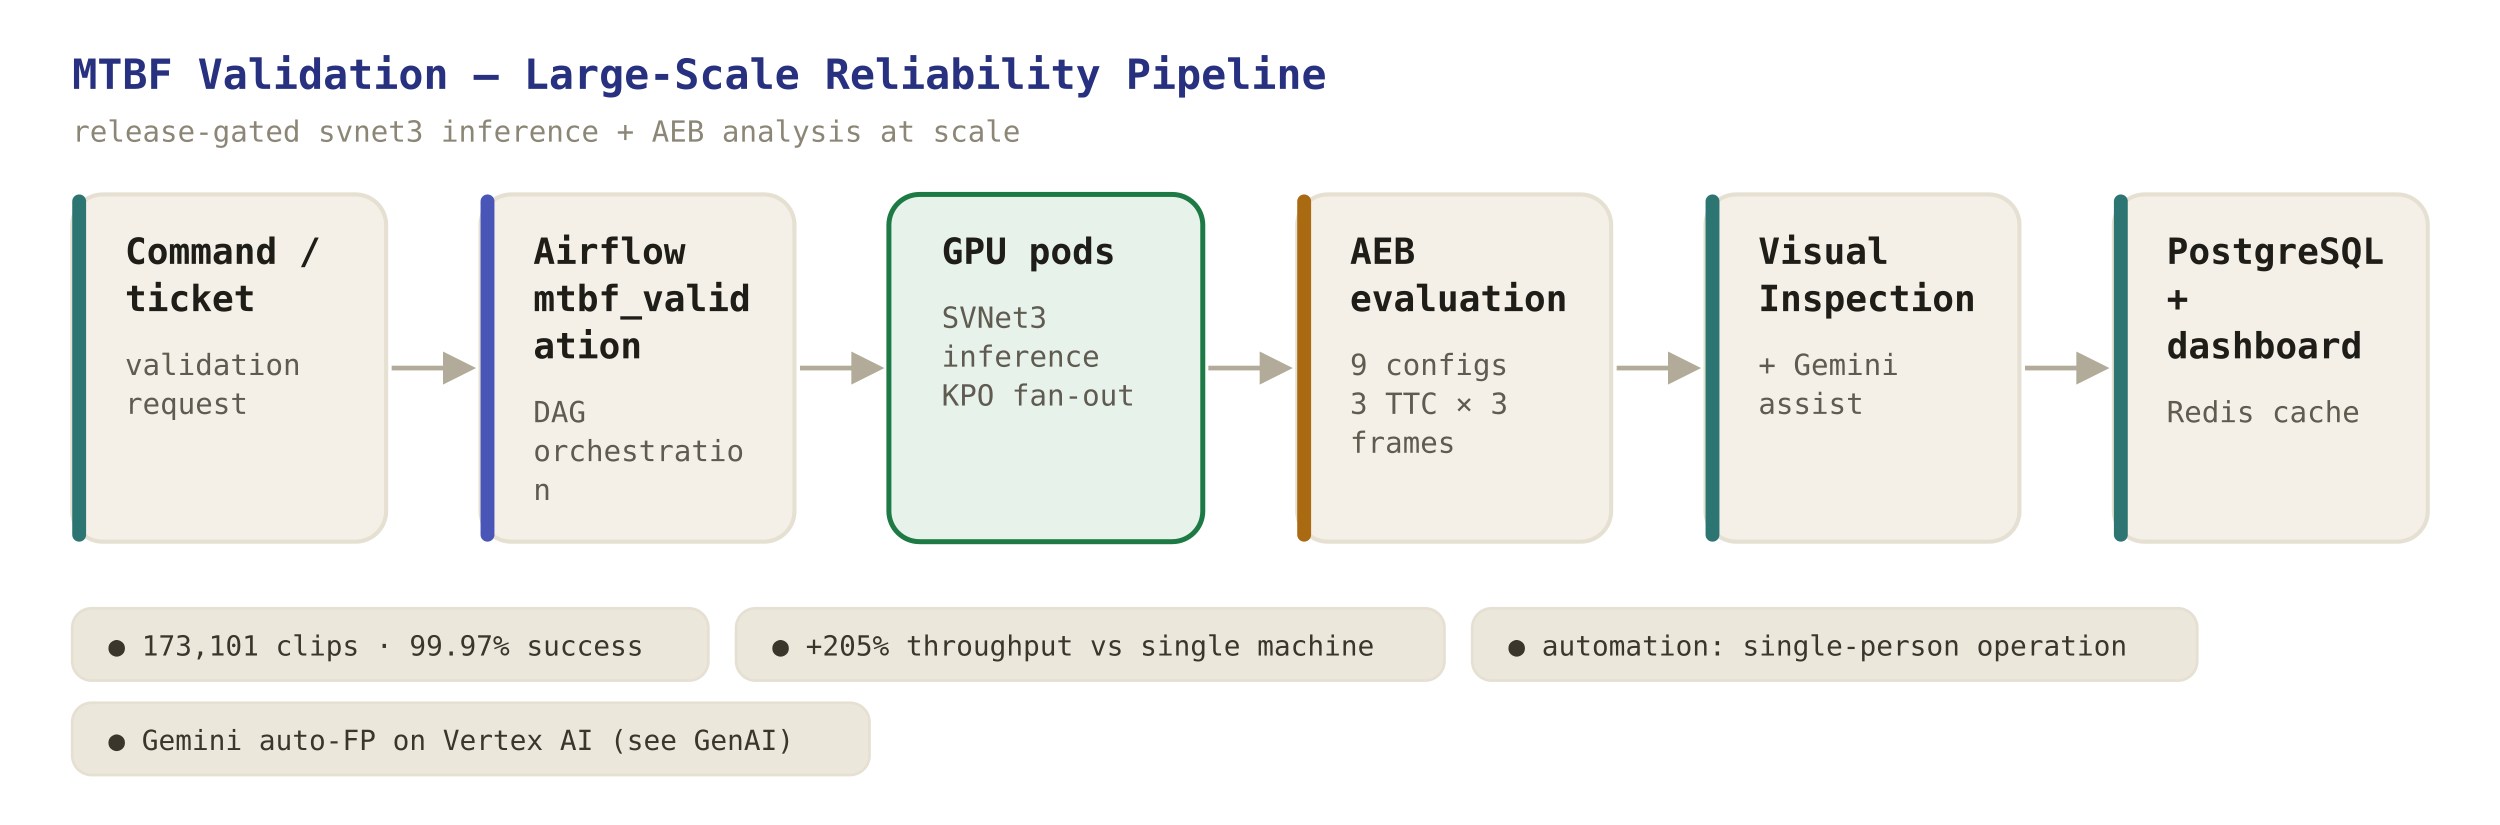
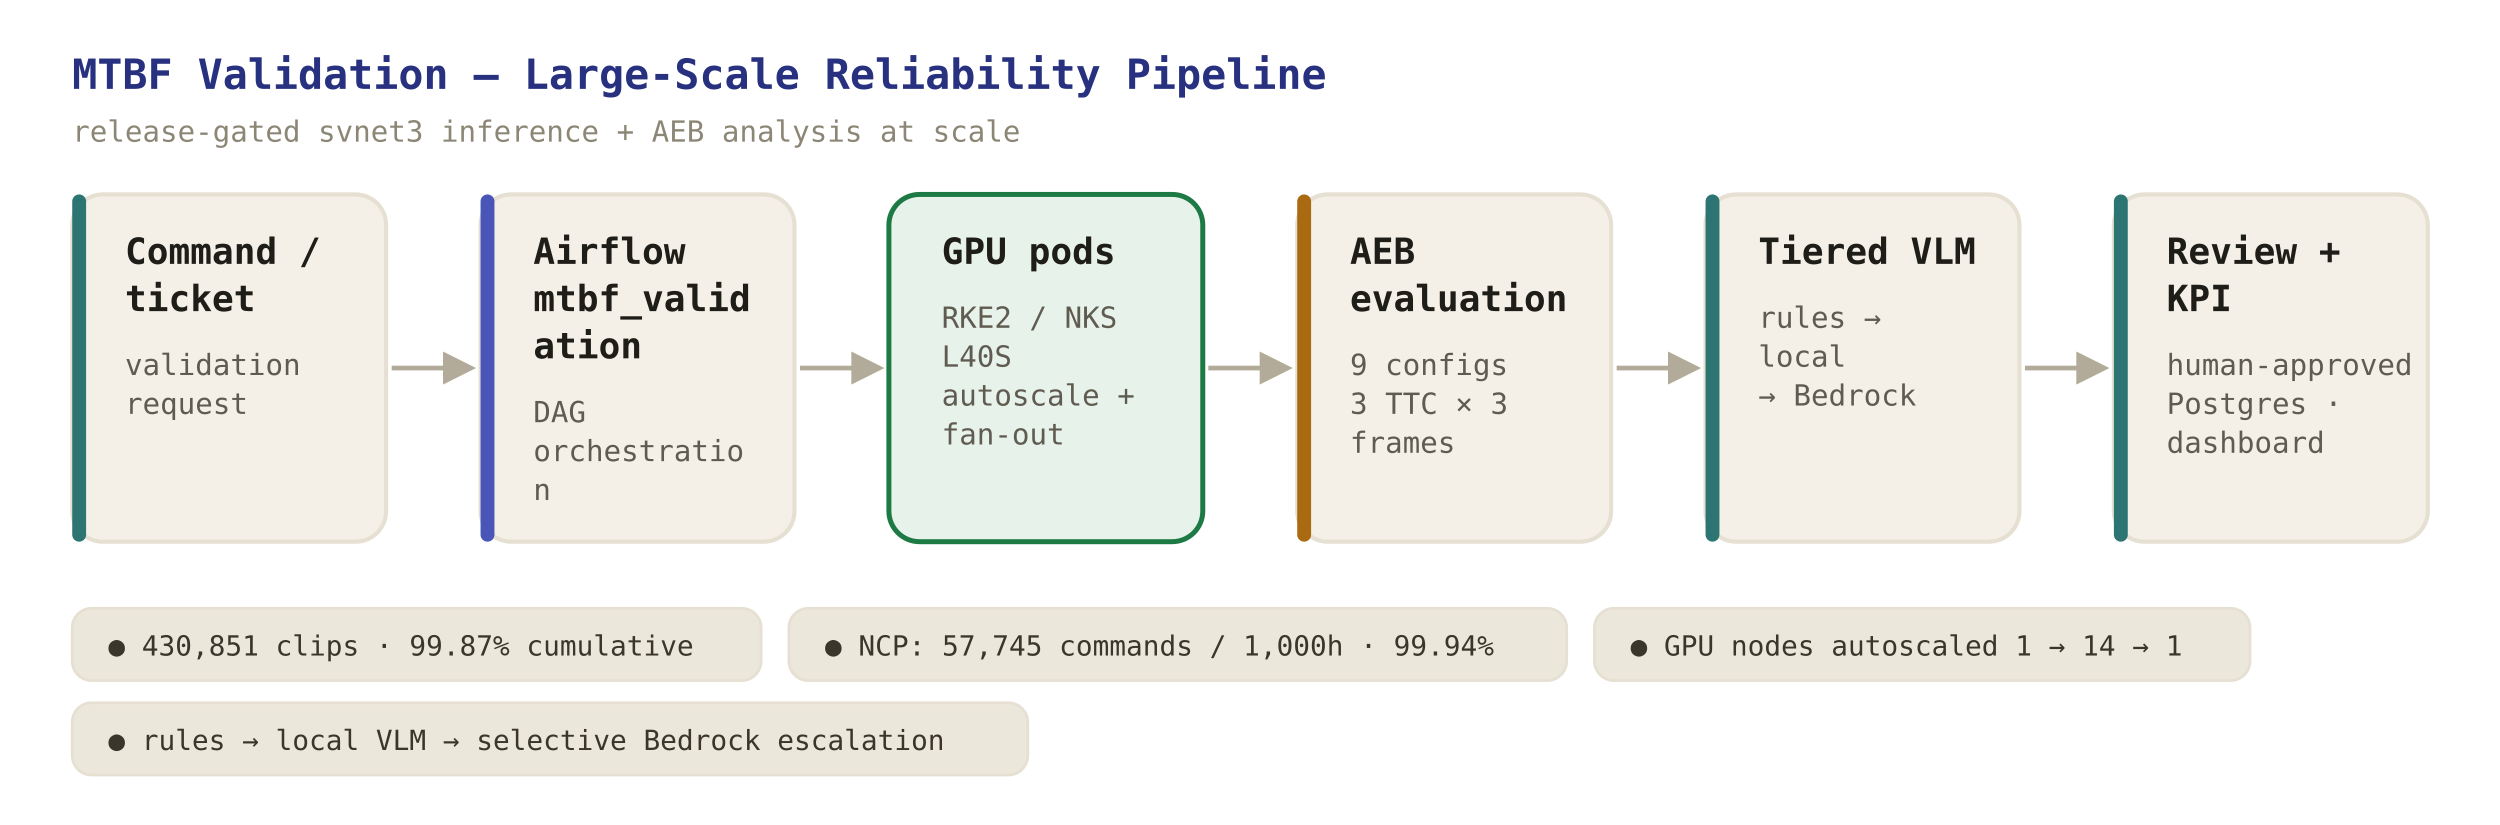
<svg xmlns="http://www.w3.org/2000/svg" viewBox="0 0 900 297" font-family="'IBM Plex Mono',ui-monospace,Menlo,monospace" role="img" aria-label="MTBF Validation — Large-Scale Reliability Pipeline">
  <defs>
    <marker id="ah" viewBox="0 0 10 10" refX="8" refY="5" markerWidth="7" markerHeight="7" orient="auto-start-reverse">
      <path d="M0 0L10 5L0 10z" fill="#b3ab99" />
    </marker>
  </defs>
  <rect width="900" height="297" fill="#ffffff" />
  <text x="26" y="32" fill="#27317f" font-size="15" font-weight="700">MTBF Validation — Large-Scale Reliability Pipeline</text>
  <text x="26" y="51" fill="#8b8675" font-size="10.5">release-gated svnet3 inference + AEB analysis at scale</text>
  <rect x="26" y="70" width="113" height="125" rx="11" fill="#f4f0e7" stroke="#e6e0d3" stroke-width="1.5" />
  <rect x="26" y="70" width="5" height="125" rx="2.5" fill="#2c7572" />
  <text x="45" y="95" fill="#1f1d18" font-size="13" font-weight="700">Command /</text>
  <text x="45" y="112" fill="#1f1d18" font-size="13" font-weight="700">ticket</text>
  <text x="45" y="135" fill="#5f5b50" font-size="10.5">validation</text>
  <text x="45" y="149" fill="#5f5b50" font-size="10.5">request</text>
  <path d="M141 132.5 H169" stroke="#b3ab99" stroke-width="1.7" fill="none" marker-end="url(#ah)" />
  <rect x="173" y="70" width="113" height="125" rx="11" fill="#f4f0e7" stroke="#e6e0d3" stroke-width="1.5" />
  <rect x="173" y="70" width="5" height="125" rx="2.5" fill="#4a55b8" />
  <text x="192" y="95" fill="#1f1d18" font-size="13" font-weight="700">Airflow</text>
  <text x="192" y="112" fill="#1f1d18" font-size="13" font-weight="700">mtbf_valid</text>
  <text x="192" y="129" fill="#1f1d18" font-size="13" font-weight="700">ation</text>
  <text x="192" y="152" fill="#5f5b50" font-size="10.5">DAG</text>
  <text x="192" y="166" fill="#5f5b50" font-size="10.5">orchestratio</text>
  <text x="192" y="180" fill="#5f5b50" font-size="10.5">n</text>
  <path d="M288 132.5 H316" stroke="#b3ab99" stroke-width="1.7" fill="none" marker-end="url(#ah)" />
  <rect x="320" y="70" width="113" height="125" rx="11" fill="#e7f2eb" stroke="#1d7a44" stroke-width="1.8" />
  <text x="339" y="95" fill="#1f1d18" font-size="13" font-weight="700">GPU pods</text>
-   <text x="339" y="118" fill="#5f5b50" font-size="10.5">SVNet3</text>
-   <text x="339" y="132" fill="#5f5b50" font-size="10.5">inference</text>
-   <text x="339" y="146" fill="#5f5b50" font-size="10.5">KPO fan-out</text>
+   <text x="339" y="118" fill="#5f5b50" font-size="10.5">RKE2 / NKS</text>
+   <text x="339" y="132" fill="#5f5b50" font-size="10.5">L40S</text>
+   <text x="339" y="146" fill="#5f5b50" font-size="10.5">autoscale +</text>
+   <text x="339" y="160" fill="#5f5b50" font-size="10.5">fan-out</text>
  <path d="M435 132.5 H463" stroke="#b3ab99" stroke-width="1.7" fill="none" marker-end="url(#ah)" />
  <rect x="467" y="70" width="113" height="125" rx="11" fill="#f4f0e7" stroke="#e6e0d3" stroke-width="1.5" />
  <rect x="467" y="70" width="5" height="125" rx="2.5" fill="#a96a12" />
  <text x="486" y="95" fill="#1f1d18" font-size="13" font-weight="700">AEB</text>
  <text x="486" y="112" fill="#1f1d18" font-size="13" font-weight="700">evaluation</text>
  <text x="486" y="135" fill="#5f5b50" font-size="10.5">9 configs</text>
  <text x="486" y="149" fill="#5f5b50" font-size="10.5">3 TTC × 3</text>
  <text x="486" y="163" fill="#5f5b50" font-size="10.5">frames</text>
  <path d="M582 132.5 H610" stroke="#b3ab99" stroke-width="1.7" fill="none" marker-end="url(#ah)" />
  <rect x="614" y="70" width="113" height="125" rx="11" fill="#f4f0e7" stroke="#e6e0d3" stroke-width="1.5" />
  <rect x="614" y="70" width="5" height="125" rx="2.5" fill="#2c7572" />
-   <text x="633" y="95" fill="#1f1d18" font-size="13" font-weight="700">Visual</text>
-   <text x="633" y="112" fill="#1f1d18" font-size="13" font-weight="700">Inspection</text>
-   <text x="633" y="135" fill="#5f5b50" font-size="10.5">+ Gemini</text>
-   <text x="633" y="149" fill="#5f5b50" font-size="10.5">assist</text>
+   <text x="633" y="95" fill="#1f1d18" font-size="13" font-weight="700">Tiered VLM</text>
+   <text x="633" y="118" fill="#5f5b50" font-size="10.5">rules →</text>
+   <text x="633" y="132" fill="#5f5b50" font-size="10.5">local</text>
+   <text x="633" y="146" fill="#5f5b50" font-size="10.5">→ Bedrock</text>
  <path d="M729 132.5 H757" stroke="#b3ab99" stroke-width="1.7" fill="none" marker-end="url(#ah)" />
  <rect x="761" y="70" width="113" height="125" rx="11" fill="#f4f0e7" stroke="#e6e0d3" stroke-width="1.5" />
  <rect x="761" y="70" width="5" height="125" rx="2.5" fill="#2c7572" />
-   <text x="780" y="95" fill="#1f1d18" font-size="13" font-weight="700">PostgreSQL</text>
-   <text x="780" y="112" fill="#1f1d18" font-size="13" font-weight="700">+</text>
-   <text x="780" y="129" fill="#1f1d18" font-size="13" font-weight="700">dashboard</text>
-   <text x="780" y="152" fill="#5f5b50" font-size="10.5">Redis cache</text>
-   <rect x="26" y="219" width="229" height="26" rx="7" fill="#ece7db" stroke="#e6e0d3" stroke-width="1" />
-   <text x="39" y="236" fill="#3a362c" font-size="10">● 173,101 clips · 99.97% success</text>
-   <rect x="265" y="219" width="255" height="26" rx="7" fill="#ece7db" stroke="#e6e0d3" stroke-width="1" />
-   <text x="278" y="236" fill="#3a362c" font-size="10">● +205% throughput vs single machine</text>
-   <rect x="530" y="219" width="261" height="26" rx="7" fill="#ece7db" stroke="#e6e0d3" stroke-width="1" />
-   <text x="543" y="236" fill="#3a362c" font-size="10">● automation: single-person operation</text>
-   <rect x="26" y="253" width="287" height="26" rx="7" fill="#ece7db" stroke="#e6e0d3" stroke-width="1" />
-   <text x="39" y="270" fill="#3a362c" font-size="10">● Gemini auto-FP on Vertex AI (see GenAI)</text>
+   <text x="780" y="95" fill="#1f1d18" font-size="13" font-weight="700">Review +</text>
+   <text x="780" y="112" fill="#1f1d18" font-size="13" font-weight="700">KPI</text>
+   <text x="780" y="135" fill="#5f5b50" font-size="10.5">human-approved</text>
+   <text x="780" y="149" fill="#5f5b50" font-size="10.5">Postgres ·</text>
+   <text x="780" y="163" fill="#5f5b50" font-size="10.5">dashboard</text>
+   <rect x="26" y="219" width="248" height="26" rx="7" fill="#ece7db" stroke="#e6e0d3" stroke-width="1" />
+   <text x="39" y="236" fill="#3a362c" font-size="10">● 430,851 clips · 99.87% cumulative</text>
+   <rect x="284" y="219" width="280" height="26" rx="7" fill="#ece7db" stroke="#e6e0d3" stroke-width="1" />
+   <text x="297" y="236" fill="#3a362c" font-size="10">● NCP: 57,745 commands / 1,000h · 99.94%</text>
+   <rect x="574" y="219" width="236" height="26" rx="7" fill="#ece7db" stroke="#e6e0d3" stroke-width="1" />
+   <text x="587" y="236" fill="#3a362c" font-size="10">● GPU nodes autoscaled 1 → 14 → 1</text>
+   <rect x="26" y="253" width="344" height="26" rx="7" fill="#ece7db" stroke="#e6e0d3" stroke-width="1" />
+   <text x="39" y="270" fill="#3a362c" font-size="10">● rules → local VLM → selective Bedrock escalation</text>
</svg>
